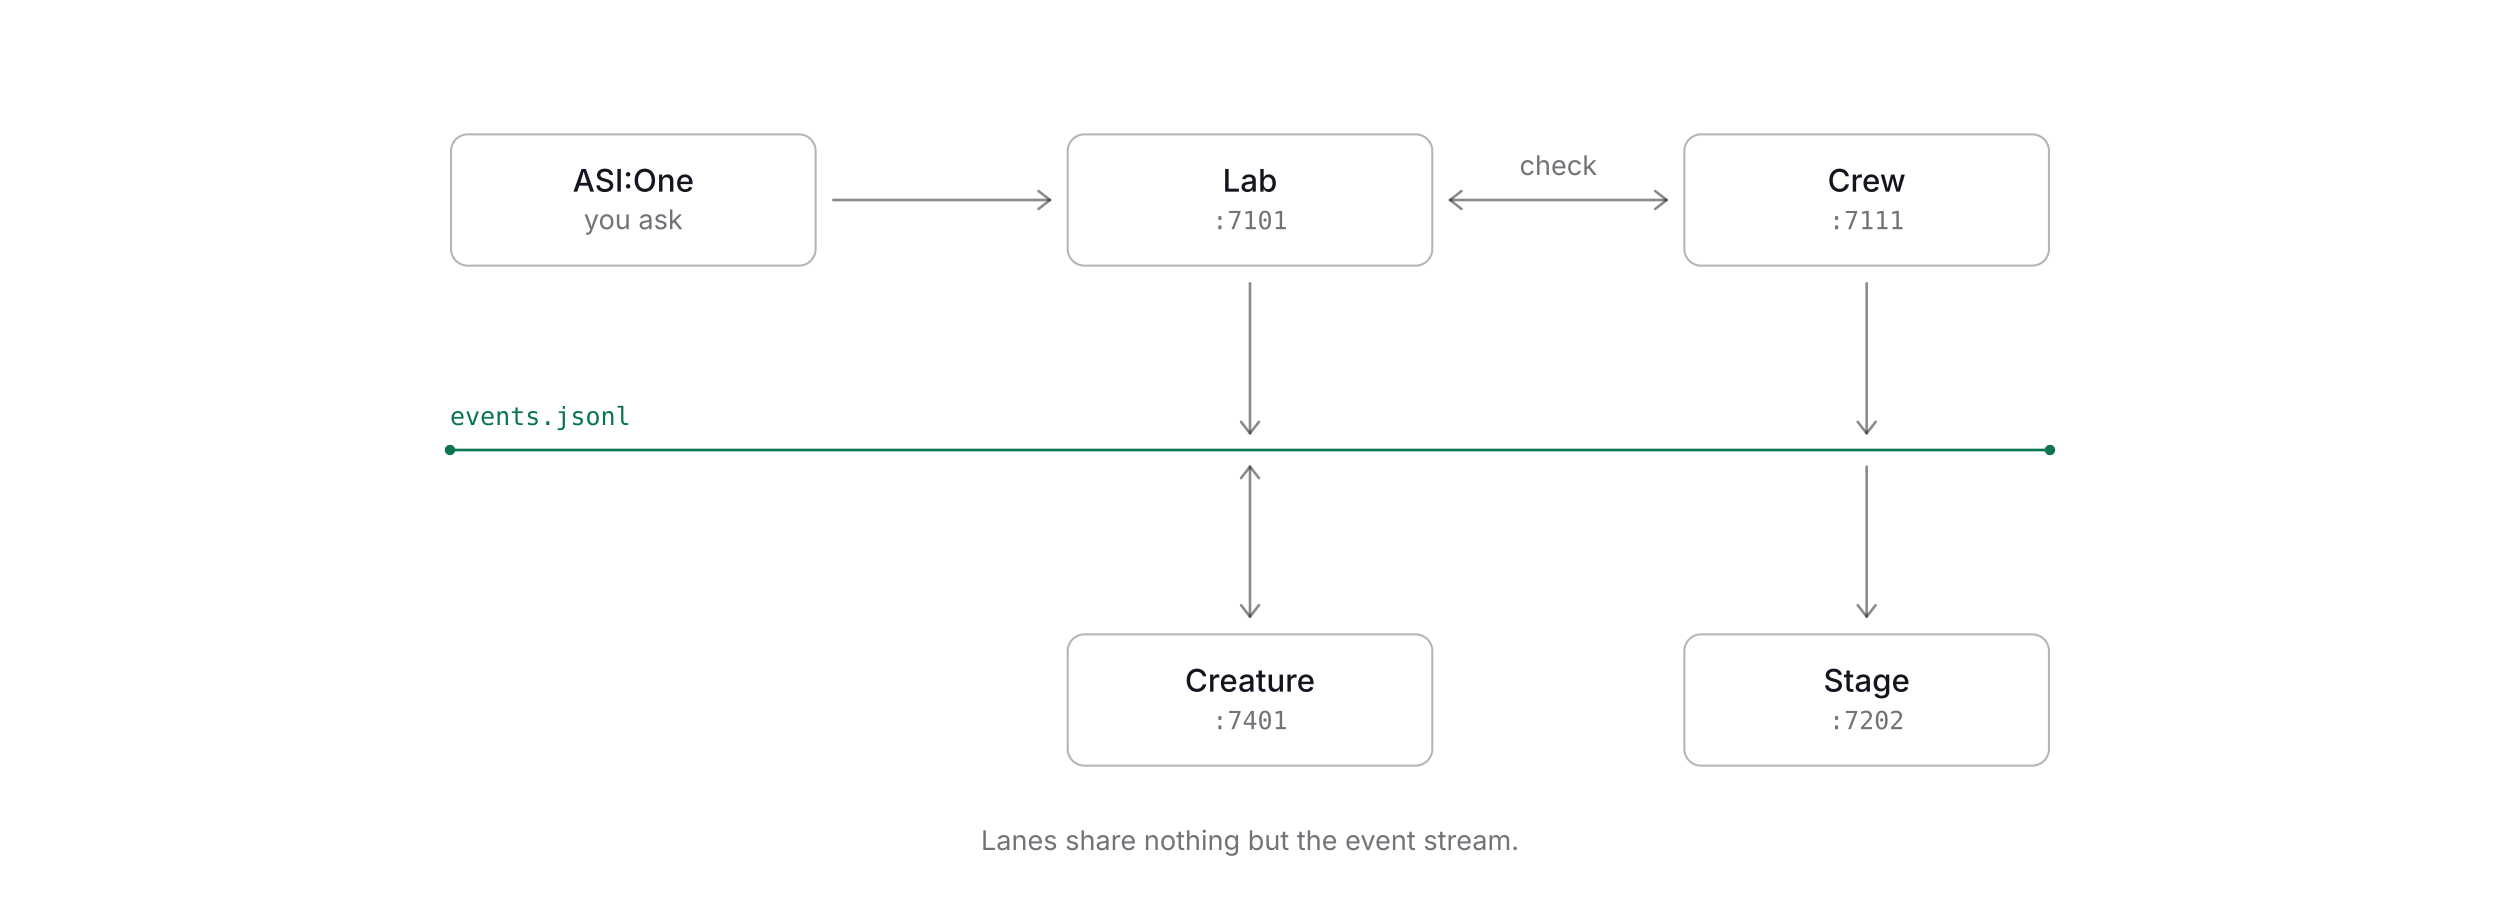
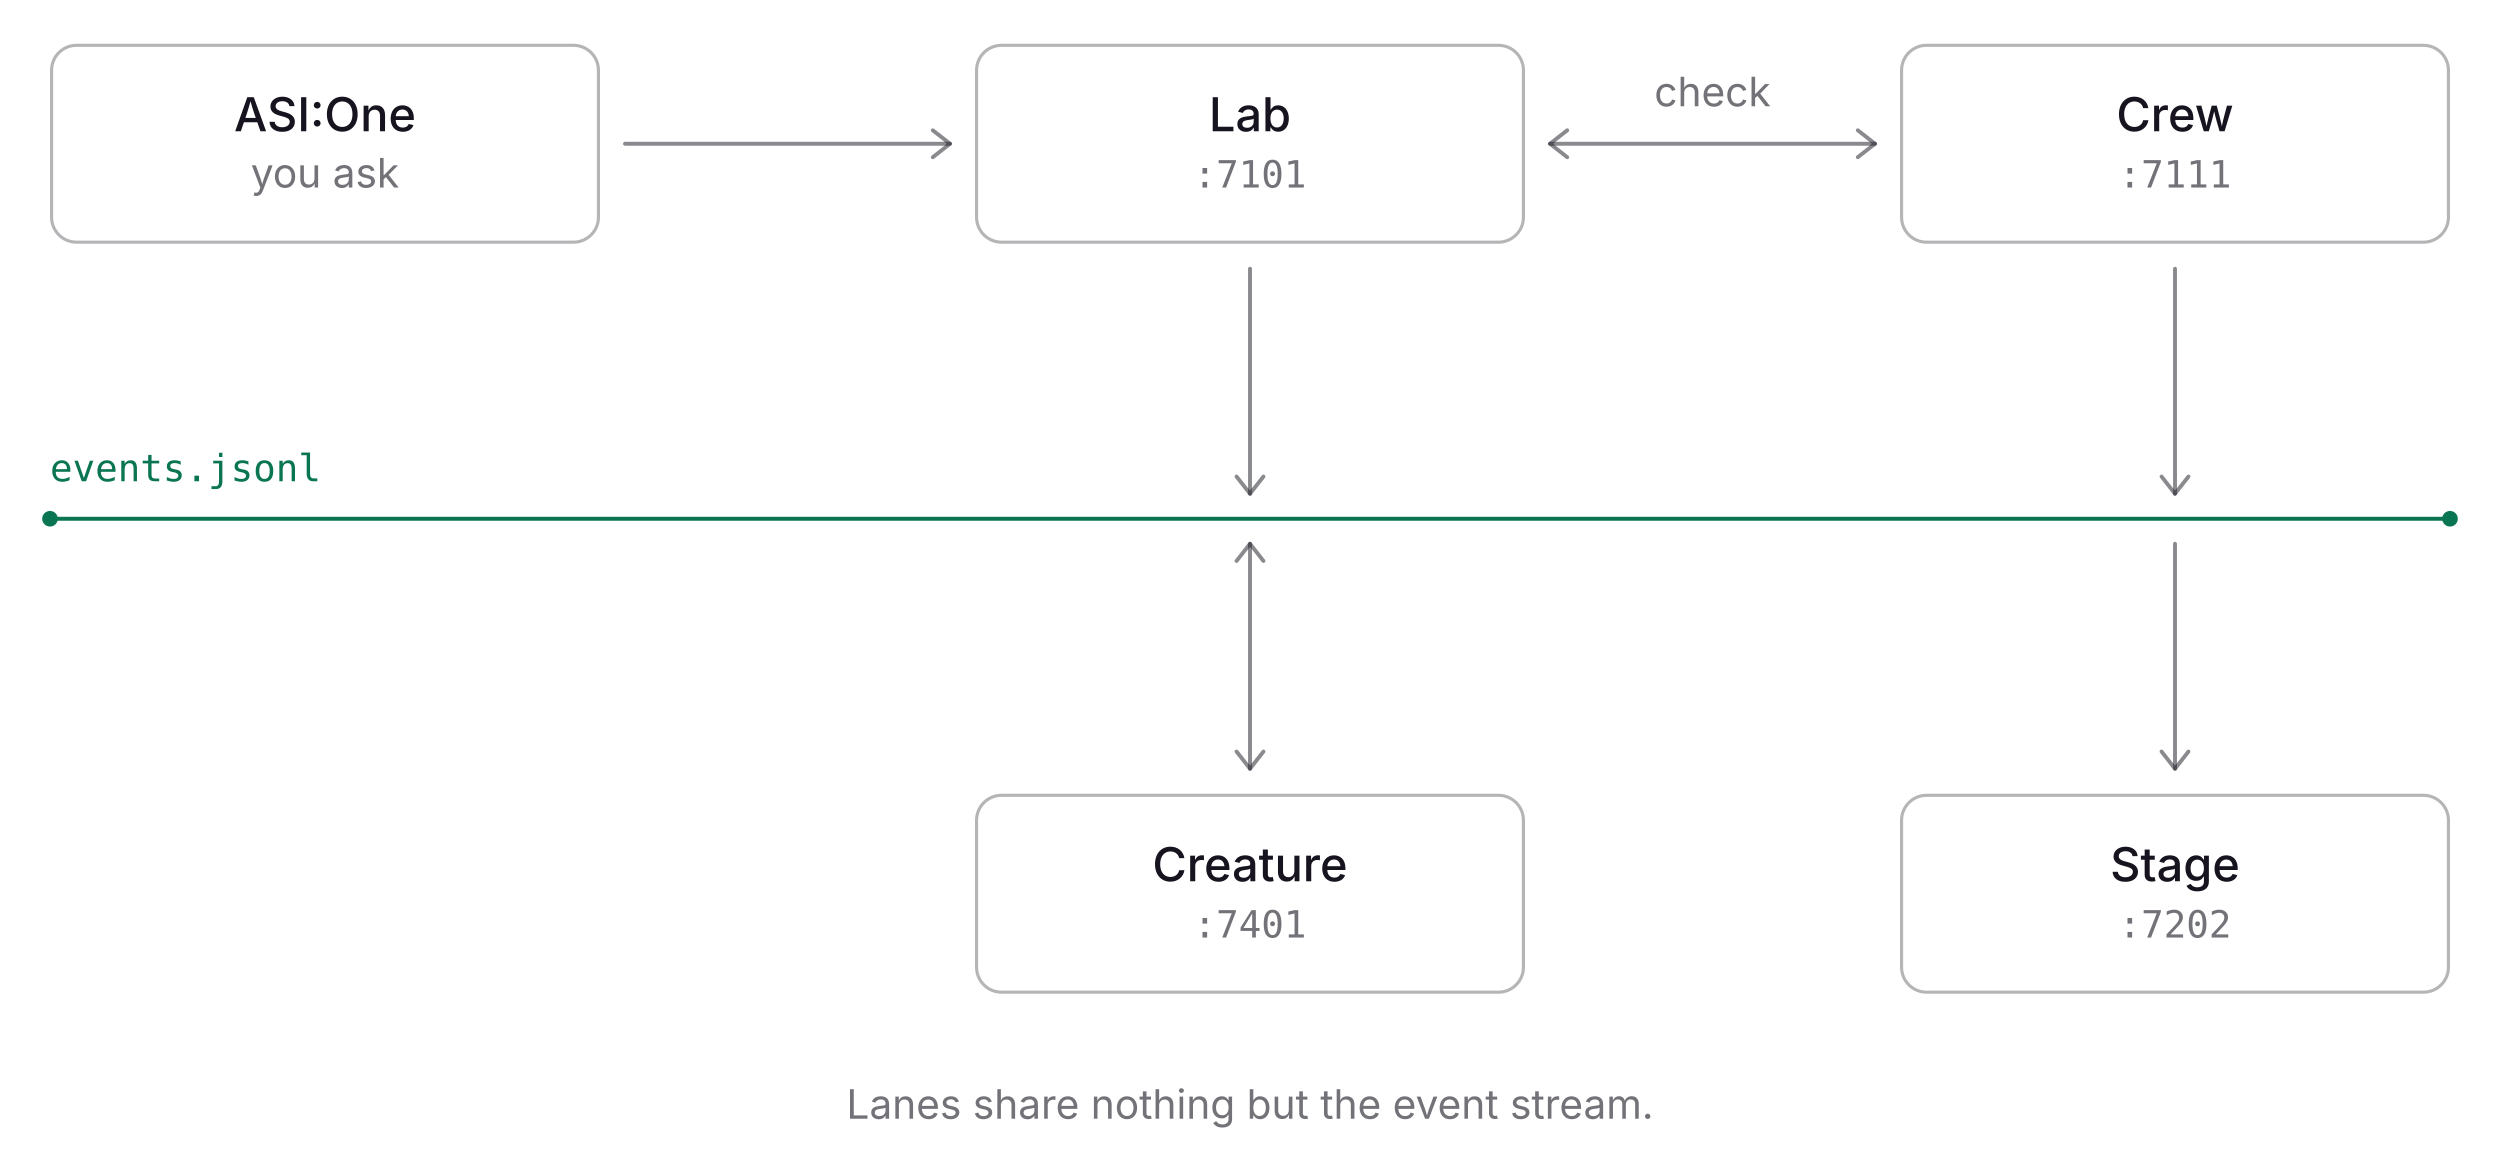
- <svg xmlns="http://www.w3.org/2000/svg" width="1200" height="432" viewBox="0 0 1200 432" role="img" aria-labelledby="t d">
+ <svg xmlns="http://www.w3.org/2000/svg" width="800" height="372" viewBox="200 50 800 372" role="img" aria-labelledby="t d">
  <style>.s{font-family:Inter, -apple-system, BlinkMacSystemFont, 'Segoe UI', Helvetica, Arial, sans-serif}.m{font-family:'JetBrains Mono', SFMono-Regular, ui-monospace, Menlo, Consolas, monospace}</style>
  <rect x="216.5" y="64.5" width="175" height="63" rx="8" fill="none" stroke="#17141F" stroke-opacity="0.32" stroke-width="1" />
  <text x="304" y="92" class="s" font-size="15" font-weight="500" text-anchor="middle" fill="#17141F">ASI:One</text>
  <text x="304" y="110" class="s" font-size="13" text-anchor="middle" fill="#17141F" fill-opacity="0.6">you ask</text>
  <rect x="512.5" y="64.5" width="175" height="63" rx="8" fill="none" stroke="#17141F" stroke-opacity="0.32" stroke-width="1" />
  <text x="600" y="92" class="s" font-size="15" font-weight="500" text-anchor="middle" fill="#17141F">Lab</text>
  <text x="600" y="110" class="m" font-size="12" text-anchor="middle" fill="#17141F" fill-opacity="0.6">:7101</text>
  <rect x="808.5" y="64.5" width="175" height="63" rx="8" fill="none" stroke="#17141F" stroke-opacity="0.32" stroke-width="1" />
  <text x="896" y="92" class="s" font-size="15" font-weight="500" text-anchor="middle" fill="#17141F">Crew</text>
  <text x="896" y="110" class="m" font-size="12" text-anchor="middle" fill="#17141F" fill-opacity="0.6">:7111</text>
  <rect x="512.5" y="304.5" width="175" height="63" rx="8" fill="none" stroke="#17141F" stroke-opacity="0.32" stroke-width="1" />
  <text x="600" y="332" class="s" font-size="15" font-weight="500" text-anchor="middle" fill="#17141F">Creature</text>
  <text x="600" y="350" class="m" font-size="12" text-anchor="middle" fill="#17141F" fill-opacity="0.6">:7401</text>
  <rect x="808.5" y="304.5" width="175" height="63" rx="8" fill="none" stroke="#17141F" stroke-opacity="0.32" stroke-width="1" />
  <text x="896" y="332" class="s" font-size="15" font-weight="500" text-anchor="middle" fill="#17141F">Stage</text>
  <text x="896" y="350" class="m" font-size="12" text-anchor="middle" fill="#17141F" fill-opacity="0.6">:7202</text>
  <path d="M400,96 L504,96" fill="none" stroke="#17141F" stroke-width="1.25" stroke-opacity="0.5" stroke-linecap="round" stroke-linejoin="round" />
  <path d="M498.5,91.7 L504.0,96.0 L498.5,100.3" fill="none" stroke="#17141F" stroke-width="1.25" stroke-opacity="0.5" stroke-linecap="round" stroke-linejoin="round" />
  <path d="M696,96 L800,96" fill="none" stroke="#17141F" stroke-width="1.25" stroke-opacity="0.5" stroke-linecap="round" stroke-linejoin="round" />
  <path d="M794.5,91.7 L800.0,96.0 L794.5,100.3" fill="none" stroke="#17141F" stroke-width="1.25" stroke-opacity="0.5" stroke-linecap="round" stroke-linejoin="round" />
  <path d="M701.5,100.3 L696.0,96.0 L701.5,91.7" fill="none" stroke="#17141F" stroke-width="1.25" stroke-opacity="0.5" stroke-linecap="round" stroke-linejoin="round" />
  <text x="748" y="84" class="s" font-size="13" text-anchor="middle" fill="#17141F" fill-opacity="0.6">check</text>
  <path d="M216,216 H984" fill="none" stroke="#0A7552" stroke-width="1.25" stroke-linecap="round" stroke-linejoin="round" />
  <text x="216" y="204" class="m" font-size="12" text-anchor="start" fill="#0A7552">events.jsonl</text>
  <circle cx="216" cy="216" r="2.5" fill="#0A7552" />
  <circle cx="984" cy="216" r="2.5" fill="#0A7552" />
  <path d="M600,136 L600,208" fill="none" stroke="#17141F" stroke-width="1.25" stroke-opacity="0.5" stroke-linecap="round" stroke-linejoin="round" />
  <path d="M604.3,202.5 L600.0,208.0 L595.7,202.5" fill="none" stroke="#17141F" stroke-width="1.25" stroke-opacity="0.5" stroke-linecap="round" stroke-linejoin="round" />
  <path d="M896,136 L896,208" fill="none" stroke="#17141F" stroke-width="1.25" stroke-opacity="0.5" stroke-linecap="round" stroke-linejoin="round" />
  <path d="M900.3,202.5 L896.0,208.0 L891.7,202.5" fill="none" stroke="#17141F" stroke-width="1.25" stroke-opacity="0.5" stroke-linecap="round" stroke-linejoin="round" />
  <path d="M600,224 L600,296" fill="none" stroke="#17141F" stroke-width="1.25" stroke-opacity="0.5" stroke-linecap="round" stroke-linejoin="round" />
  <path d="M604.3,290.5 L600.0,296.0 L595.7,290.5" fill="none" stroke="#17141F" stroke-width="1.25" stroke-opacity="0.5" stroke-linecap="round" stroke-linejoin="round" />
  <path d="M595.7,229.5 L600.0,224.0 L604.3,229.5" fill="none" stroke="#17141F" stroke-width="1.25" stroke-opacity="0.5" stroke-linecap="round" stroke-linejoin="round" />
  <path d="M896,224 L896,296" fill="none" stroke="#17141F" stroke-width="1.25" stroke-opacity="0.5" stroke-linecap="round" stroke-linejoin="round" />
  <path d="M900.3,290.5 L896.0,296.0 L891.7,290.5" fill="none" stroke="#17141F" stroke-width="1.25" stroke-opacity="0.5" stroke-linecap="round" stroke-linejoin="round" />
  <text x="600" y="408" class="s" font-size="13" text-anchor="middle" fill="#17141F" fill-opacity="0.6">Lanes share nothing but the event stream.</text>
</svg>
